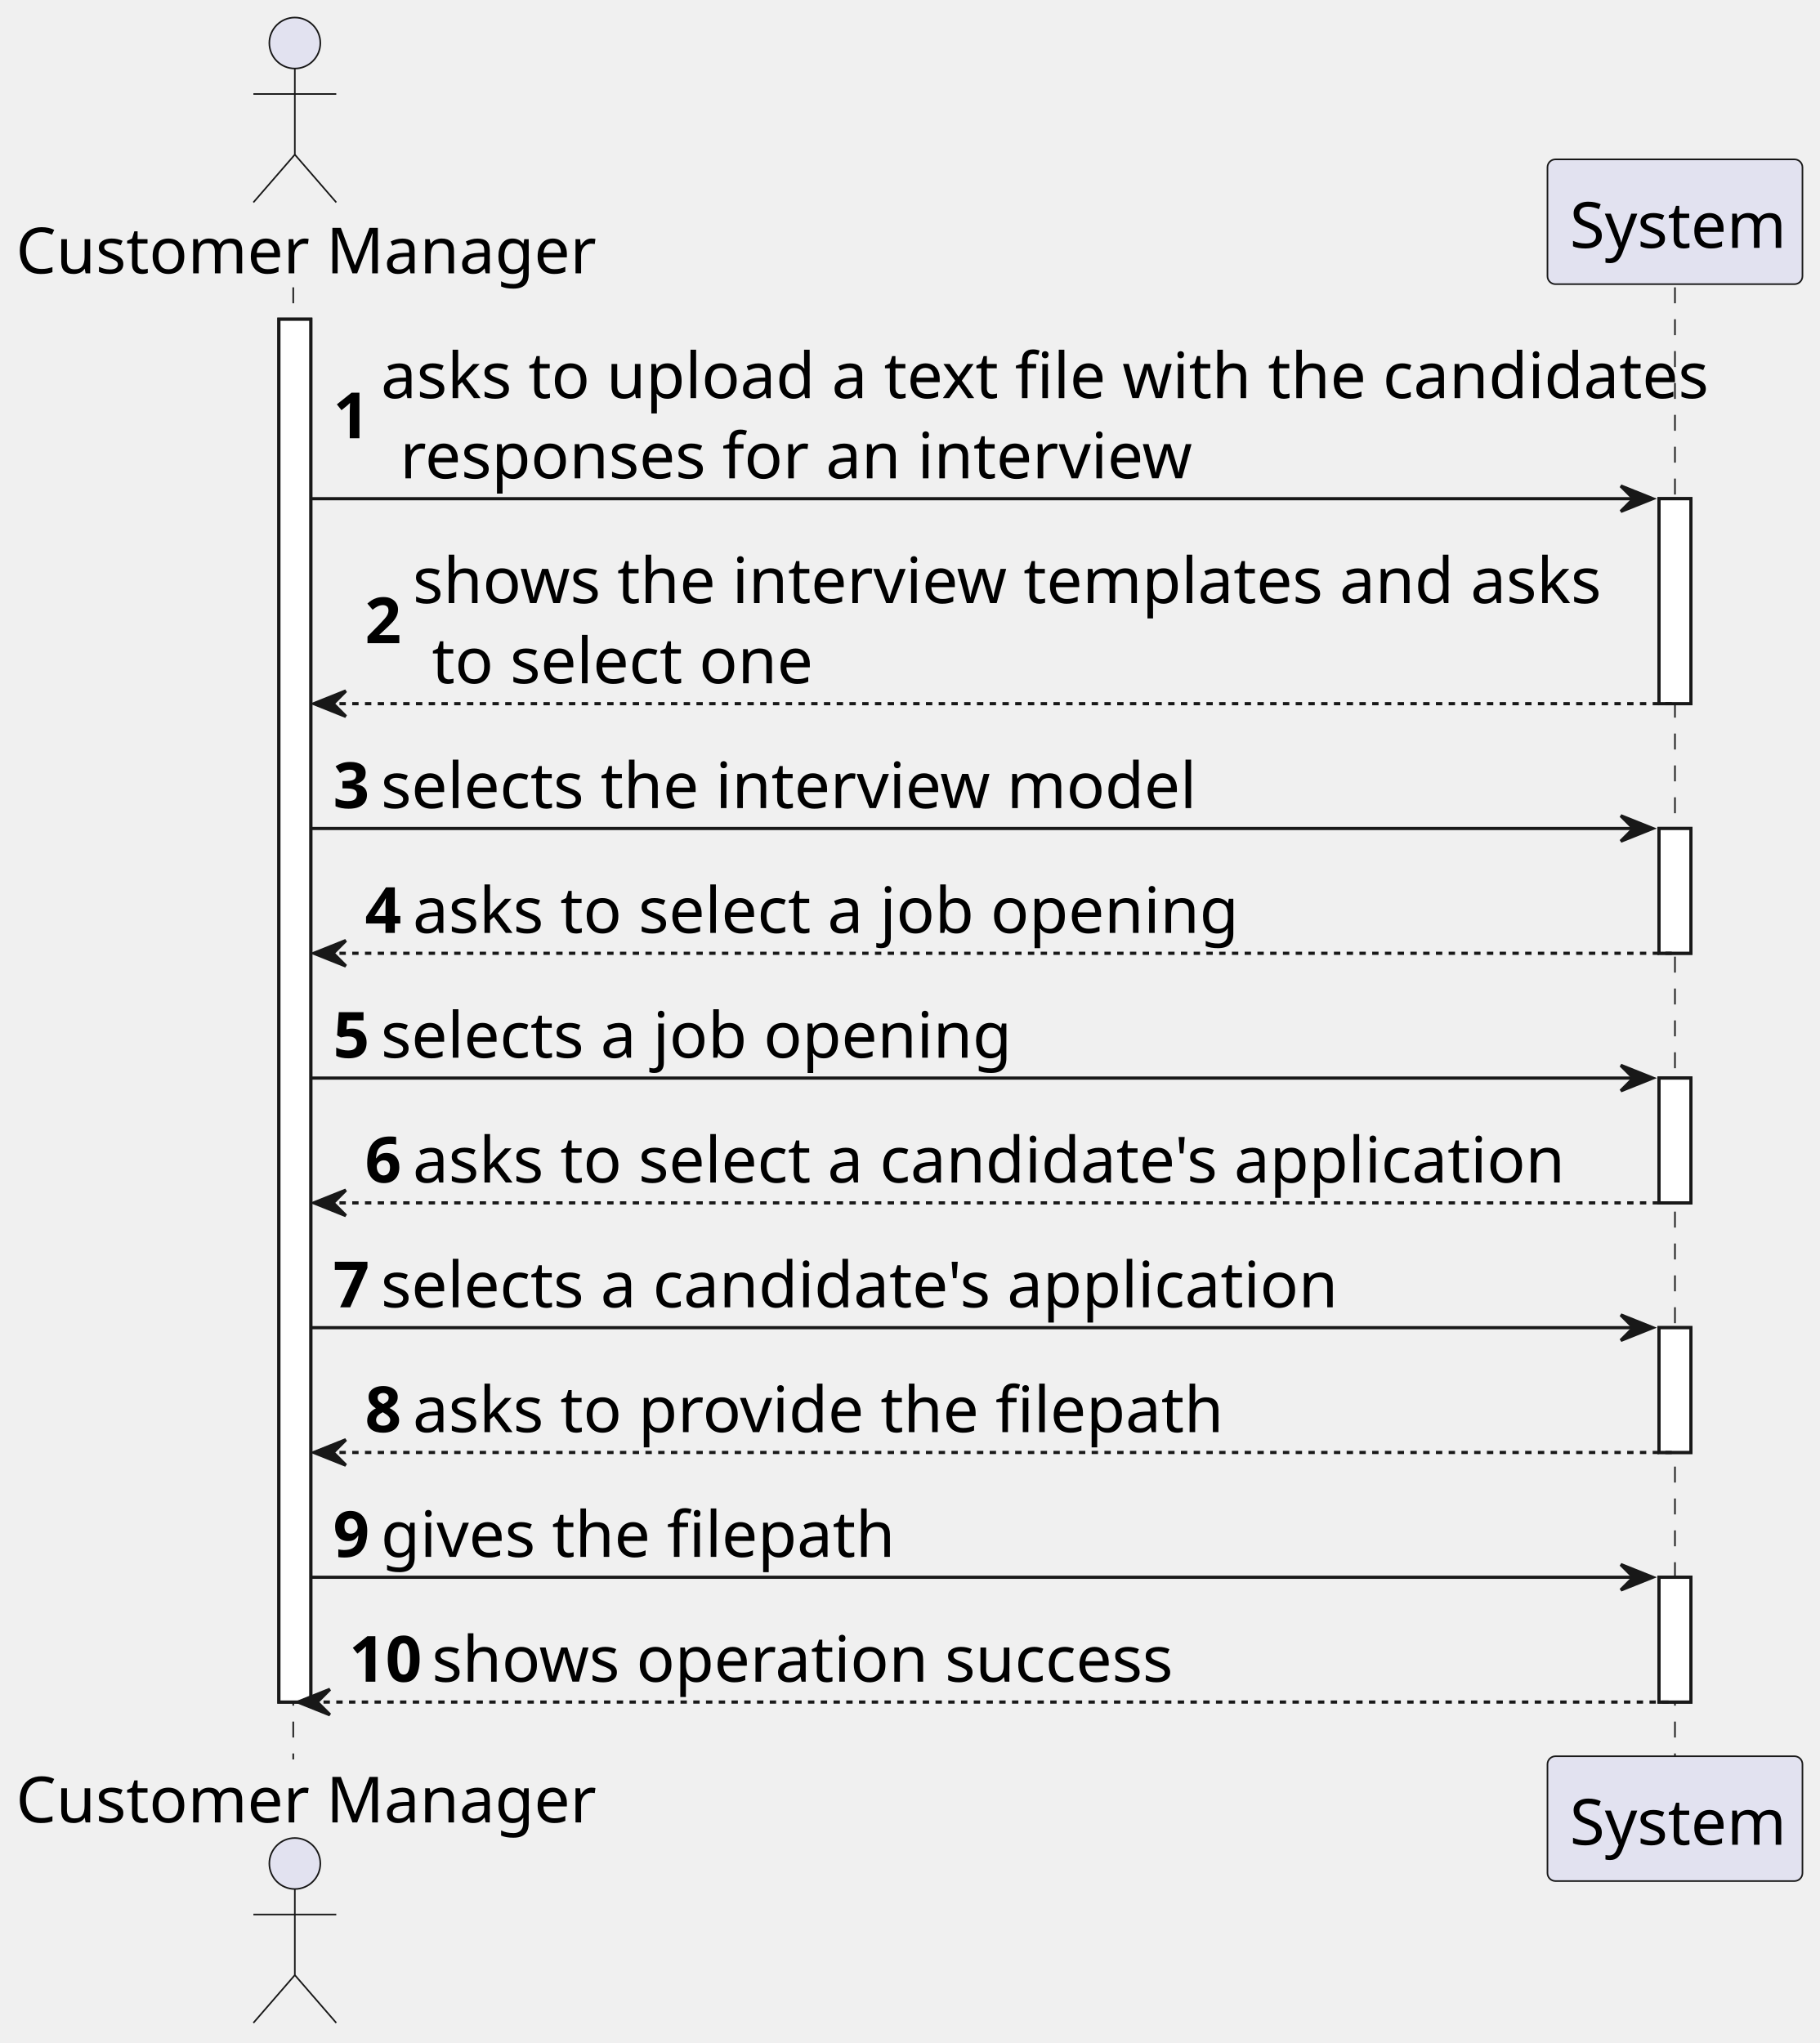
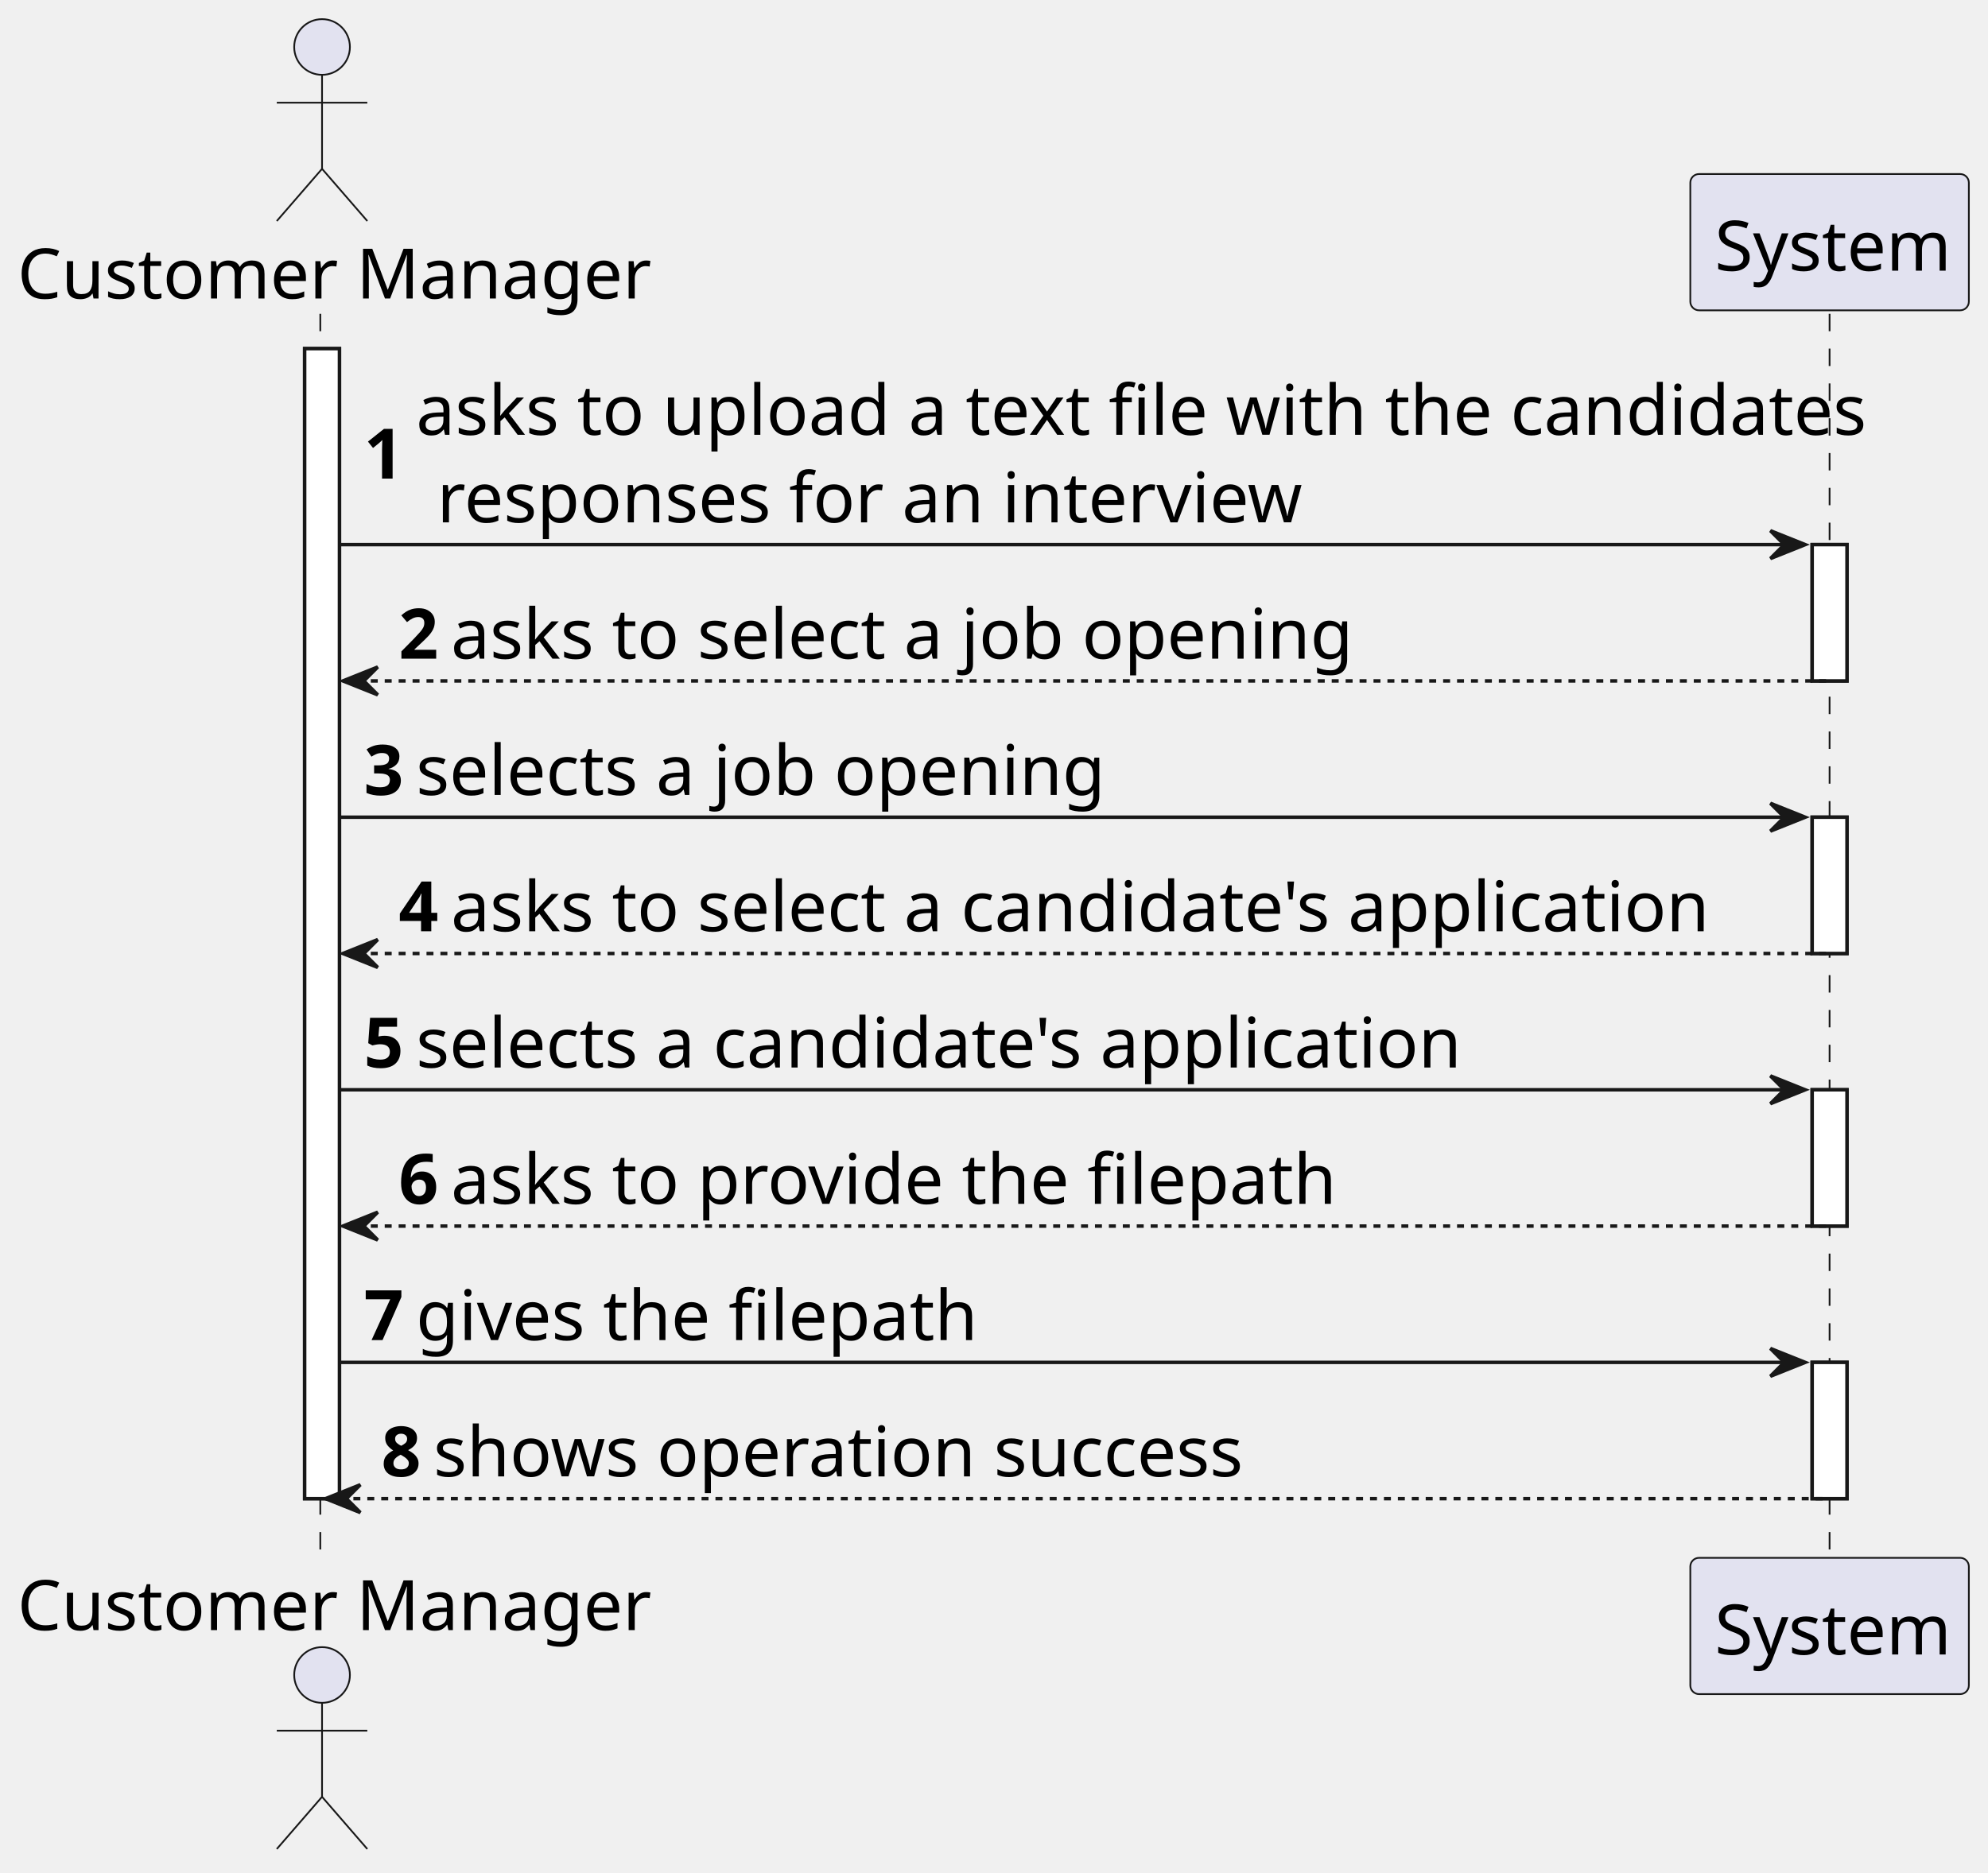
- <svg xmlns="http://www.w3.org/2000/svg" contentStyleType="text/css" height="641px" preserveAspectRatio="none" style="width:571px;height:641px;background:#FFFFFF;" version="1.1" viewBox="0 0 571 641" width="571px" zoomAndPan="magnify">
+ <svg xmlns="http://www.w3.org/2000/svg" contentStyleType="text/css" height="538px" preserveAspectRatio="none" style="width:571px;height:538px;background:#FFFFFF;" version="1.1" viewBox="0 0 571 538" width="571px" zoomAndPan="magnify">
  <defs />
  <g>
-     <rect fill="#FFFFFF" height="433.875" style="stroke:#181818;stroke-width:1.0;" width="10" x="87.5" y="100.156" />
-     <rect fill="#FFFFFF" height="64.312" style="stroke:#181818;stroke-width:1.0;" width="10" x="520.5" y="156.469" />
-     <rect fill="#FFFFFF" height="39.156" style="stroke:#181818;stroke-width:1.0;" width="10" x="520.5" y="259.938" />
-     <rect fill="#FFFFFF" height="39.156" style="stroke:#181818;stroke-width:1.0;" width="10" x="520.5" y="338.25" />
-     <rect fill="#FFFFFF" height="39.156" style="stroke:#181818;stroke-width:1.0;" width="10" x="520.5" y="416.562" />
-     <rect fill="#FFFFFF" height="39.156" style="stroke:#181818;stroke-width:1.0;" width="10" x="520.5" y="494.875" />
-     <line style="stroke:#181818;stroke-width:0.5;stroke-dasharray:5.0,5.0;" x1="92" x2="92" y1="90.156" y2="552.031" />
-     <line style="stroke:#181818;stroke-width:0.5;stroke-dasharray:5.0,5.0;" x1="525.5" x2="525.5" y1="90.156" y2="552.031" />
+     <rect fill="#FFFFFF" height="330.406" style="stroke:#181818;stroke-width:1.0;" width="10" x="87.5" y="100.156" />
+     <rect fill="#FFFFFF" height="39.156" style="stroke:#181818;stroke-width:1.0;" width="10" x="520.5" y="156.469" />
+     <rect fill="#FFFFFF" height="39.156" style="stroke:#181818;stroke-width:1.0;" width="10" x="520.5" y="234.781" />
+     <rect fill="#FFFFFF" height="39.156" style="stroke:#181818;stroke-width:1.0;" width="10" x="520.5" y="313.094" />
+     <rect fill="#FFFFFF" height="39.156" style="stroke:#181818;stroke-width:1.0;" width="10" x="520.5" y="391.406" />
+     <line style="stroke:#181818;stroke-width:0.5;stroke-dasharray:5.0,5.0;" x1="92" x2="92" y1="90.156" y2="448.562" />
+     <line style="stroke:#181818;stroke-width:0.5;stroke-dasharray:5.0,5.0;" x1="525.5" x2="525.5" y1="90.156" y2="448.562" />
    <text fill="#000000" font-family="sans-serif" font-size="20" lengthAdjust="spacing" textLength="169" x="5" y="85.762">Customer Manager</text>
    <ellipse cx="92.5" cy="13.5" fill="#E2E2F0" rx="8" ry="8" style="stroke:#181818;stroke-width:0.5;" />
    <path d="M92.5,21.5 L92.5,48.5 M79.5,29.5 L105.5,29.5 M92.5,48.5 L79.5,63.5 M92.5,48.5 L105.5,63.5 " fill="none" style="stroke:#181818;stroke-width:0.5;" />
-     <text fill="#000000" font-family="sans-serif" font-size="20" lengthAdjust="spacing" textLength="169" x="5" y="571.793">Customer Manager</text>
-     <ellipse cx="92.5" cy="584.688" fill="#E2E2F0" rx="8" ry="8" style="stroke:#181818;stroke-width:0.5;" />
-     <path d="M92.5,592.688 L92.5,619.688 M79.5,600.688 L105.5,600.688 M92.5,619.688 L79.5,634.688 M92.5,619.688 L105.5,634.688 " fill="none" style="stroke:#181818;stroke-width:0.5;" />
+     <text fill="#000000" font-family="sans-serif" font-size="20" lengthAdjust="spacing" textLength="169" x="5" y="468.324">Customer Manager</text>
+     <ellipse cx="92.5" cy="481.219" fill="#E2E2F0" rx="8" ry="8" style="stroke:#181818;stroke-width:0.5;" />
+     <path d="M92.5,489.219 L92.5,516.219 M79.5,497.219 L105.5,497.219 M92.5,516.219 L79.5,531.219 M92.5,516.219 L105.5,531.219 " fill="none" style="stroke:#181818;stroke-width:0.5;" />
    <rect fill="#E2E2F0" height="39.156" rx="2.5" ry="2.5" style="stroke:#181818;stroke-width:0.5;" width="80" x="485.5" y="50" />
    <text fill="#000000" font-family="sans-serif" font-size="20" lengthAdjust="spacing" textLength="66" x="492.5" y="77.762">System</text>
-     <rect fill="#E2E2F0" height="39.156" rx="2.5" ry="2.5" style="stroke:#181818;stroke-width:0.5;" width="80" x="485.5" y="551.031" />
-     <text fill="#000000" font-family="sans-serif" font-size="20" lengthAdjust="spacing" textLength="66" x="492.5" y="578.793">System</text>
-     <rect fill="#FFFFFF" height="433.875" style="stroke:#181818;stroke-width:1.0;" width="10" x="87.5" y="100.156" />
-     <rect fill="#FFFFFF" height="64.312" style="stroke:#181818;stroke-width:1.0;" width="10" x="520.5" y="156.469" />
-     <rect fill="#FFFFFF" height="39.156" style="stroke:#181818;stroke-width:1.0;" width="10" x="520.5" y="259.938" />
-     <rect fill="#FFFFFF" height="39.156" style="stroke:#181818;stroke-width:1.0;" width="10" x="520.5" y="338.25" />
-     <rect fill="#FFFFFF" height="39.156" style="stroke:#181818;stroke-width:1.0;" width="10" x="520.5" y="416.562" />
-     <rect fill="#FFFFFF" height="39.156" style="stroke:#181818;stroke-width:1.0;" width="10" x="520.5" y="494.875" />
+     <rect fill="#E2E2F0" height="39.156" rx="2.5" ry="2.5" style="stroke:#181818;stroke-width:0.5;" width="80" x="485.5" y="447.562" />
+     <text fill="#000000" font-family="sans-serif" font-size="20" lengthAdjust="spacing" textLength="66" x="492.5" y="475.324">System</text>
+     <rect fill="#FFFFFF" height="330.406" style="stroke:#181818;stroke-width:1.0;" width="10" x="87.5" y="100.156" />
+     <rect fill="#FFFFFF" height="39.156" style="stroke:#181818;stroke-width:1.0;" width="10" x="520.5" y="156.469" />
+     <rect fill="#FFFFFF" height="39.156" style="stroke:#181818;stroke-width:1.0;" width="10" x="520.5" y="234.781" />
+     <rect fill="#FFFFFF" height="39.156" style="stroke:#181818;stroke-width:1.0;" width="10" x="520.5" y="313.094" />
+     <rect fill="#FFFFFF" height="39.156" style="stroke:#181818;stroke-width:1.0;" width="10" x="520.5" y="391.406" />
    <polygon fill="#181818" points="508.5,152.469,518.5,156.469,508.5,160.469,512.5,156.469" style="stroke:#181818;stroke-width:1.0;" />
    <line style="stroke:#181818;stroke-width:1.0;" x1="97.5" x2="514.5" y1="156.469" y2="156.469" />
    <text fill="#000000" font-family="sans-serif" font-size="20" font-weight="bold" lengthAdjust="spacing" textLength="11" x="104.5" y="137.496">1</text>
    <text fill="#000000" font-family="sans-serif" font-size="20" lengthAdjust="spacing" textLength="389" x="119.5" y="124.918">asks to upload a text file with the candidates</text>
    <text fill="#000000" font-family="sans-serif" font-size="20" lengthAdjust="spacing" textLength="231" x="125.5" y="150.074">responses for an interview</text>
-     <polygon fill="#181818" points="108.5,216.781,98.5,220.781,108.5,224.781,104.5,220.781" style="stroke:#181818;stroke-width:1.0;" />
-     <line style="stroke:#181818;stroke-width:1.0;stroke-dasharray:2.0,2.0;" x1="102.5" x2="524.5" y1="220.781" y2="220.781" />
-     <text fill="#000000" font-family="sans-serif" font-size="20" font-weight="bold" lengthAdjust="spacing" textLength="11" x="114.5" y="201.809">2</text>
-     <text fill="#000000" font-family="sans-serif" font-size="20" lengthAdjust="spacing" textLength="349" x="129.5" y="189.231">shows the interview templates and asks</text>
-     <text fill="#000000" font-family="sans-serif" font-size="20" lengthAdjust="spacing" textLength="113" x="135.5" y="214.387">to select one</text>
-     <polygon fill="#181818" points="508.5,255.938,518.5,259.938,508.5,263.938,512.5,259.938" style="stroke:#181818;stroke-width:1.0;" />
-     <line style="stroke:#181818;stroke-width:1.0;" x1="97.5" x2="514.5" y1="259.938" y2="259.938" />
-     <text fill="#000000" font-family="sans-serif" font-size="20" font-weight="bold" lengthAdjust="spacing" textLength="11" x="104.5" y="253.543">3</text>
-     <text fill="#000000" font-family="sans-serif" font-size="20" lengthAdjust="spacing" textLength="237" x="119.5" y="253.543">selects the interview model</text>
-     <polygon fill="#181818" points="108.5,295.094,98.5,299.094,108.5,303.094,104.5,299.094" style="stroke:#181818;stroke-width:1.0;" />
-     <line style="stroke:#181818;stroke-width:1.0;stroke-dasharray:2.0,2.0;" x1="102.5" x2="524.5" y1="299.094" y2="299.094" />
-     <text fill="#000000" font-family="sans-serif" font-size="20" font-weight="bold" lengthAdjust="spacing" textLength="11" x="114.5" y="292.699">4</text>
-     <text fill="#000000" font-family="sans-serif" font-size="20" lengthAdjust="spacing" textLength="245" x="129.5" y="292.699">asks to select a job opening</text>
-     <polygon fill="#181818" points="508.5,334.25,518.5,338.25,508.5,342.25,512.5,338.25" style="stroke:#181818;stroke-width:1.0;" />
-     <line style="stroke:#181818;stroke-width:1.0;" x1="97.5" x2="514.5" y1="338.25" y2="338.25" />
-     <text fill="#000000" font-family="sans-serif" font-size="20" font-weight="bold" lengthAdjust="spacing" textLength="11" x="104.5" y="331.856">5</text>
-     <text fill="#000000" font-family="sans-serif" font-size="20" lengthAdjust="spacing" textLength="185" x="119.5" y="331.856">selects a job opening</text>
-     <polygon fill="#181818" points="108.5,373.406,98.5,377.406,108.5,381.406,104.5,377.406" style="stroke:#181818;stroke-width:1.0;" />
-     <line style="stroke:#181818;stroke-width:1.0;stroke-dasharray:2.0,2.0;" x1="102.5" x2="524.5" y1="377.406" y2="377.406" />
-     <text fill="#000000" font-family="sans-serif" font-size="20" font-weight="bold" lengthAdjust="spacing" textLength="11" x="114.5" y="371.012">6</text>
-     <text fill="#000000" font-family="sans-serif" font-size="20" lengthAdjust="spacing" textLength="343" x="129.5" y="371.012">asks to select a candidate's application</text>
-     <polygon fill="#181818" points="508.5,412.562,518.5,416.562,508.5,420.562,512.5,416.562" style="stroke:#181818;stroke-width:1.0;" />
-     <line style="stroke:#181818;stroke-width:1.0;" x1="97.5" x2="514.5" y1="416.562" y2="416.562" />
-     <text fill="#000000" font-family="sans-serif" font-size="20" font-weight="bold" lengthAdjust="spacing" textLength="11" x="104.5" y="410.168">7</text>
-     <text fill="#000000" font-family="sans-serif" font-size="20" lengthAdjust="spacing" textLength="283" x="119.5" y="410.168">selects a candidate's application</text>
-     <polygon fill="#181818" points="108.5,451.719,98.5,455.719,108.5,459.719,104.5,455.719" style="stroke:#181818;stroke-width:1.0;" />
-     <line style="stroke:#181818;stroke-width:1.0;stroke-dasharray:2.0,2.0;" x1="102.5" x2="524.5" y1="455.719" y2="455.719" />
-     <text fill="#000000" font-family="sans-serif" font-size="20" font-weight="bold" lengthAdjust="spacing" textLength="11" x="114.5" y="449.324">8</text>
-     <text fill="#000000" font-family="sans-serif" font-size="20" lengthAdjust="spacing" textLength="236" x="129.5" y="449.324">asks to provide the filepath</text>
-     <polygon fill="#181818" points="508.5,490.875,518.5,494.875,508.5,498.875,512.5,494.875" style="stroke:#181818;stroke-width:1.0;" />
-     <line style="stroke:#181818;stroke-width:1.0;" x1="97.5" x2="514.5" y1="494.875" y2="494.875" />
-     <text fill="#000000" font-family="sans-serif" font-size="20" font-weight="bold" lengthAdjust="spacing" textLength="11" x="104.5" y="488.481">9</text>
-     <text fill="#000000" font-family="sans-serif" font-size="20" lengthAdjust="spacing" textLength="147" x="119.5" y="488.481">gives the filepath</text>
-     <polygon fill="#181818" points="103.5,530.031,93.5,534.031,103.5,538.031,99.5,534.031" style="stroke:#181818;stroke-width:1.0;" />
-     <line style="stroke:#181818;stroke-width:1.0;stroke-dasharray:2.0,2.0;" x1="97.5" x2="524.5" y1="534.031" y2="534.031" />
-     <text fill="#000000" font-family="sans-serif" font-size="20" font-weight="bold" lengthAdjust="spacing" textLength="22" x="109.5" y="527.637">10</text>
-     <text fill="#000000" font-family="sans-serif" font-size="20" lengthAdjust="spacing" textLength="221" x="135.5" y="527.637">shows operation success</text>
+     <polygon fill="#181818" points="108.5,191.625,98.5,195.625,108.5,199.625,104.5,195.625" style="stroke:#181818;stroke-width:1.0;" />
+     <line style="stroke:#181818;stroke-width:1.0;stroke-dasharray:2.0,2.0;" x1="102.5" x2="524.5" y1="195.625" y2="195.625" />
+     <text fill="#000000" font-family="sans-serif" font-size="20" font-weight="bold" lengthAdjust="spacing" textLength="11" x="114.5" y="189.231">2</text>
+     <text fill="#000000" font-family="sans-serif" font-size="20" lengthAdjust="spacing" textLength="245" x="129.5" y="189.231">asks to select a job opening</text>
+     <polygon fill="#181818" points="508.5,230.781,518.5,234.781,508.5,238.781,512.5,234.781" style="stroke:#181818;stroke-width:1.0;" />
+     <line style="stroke:#181818;stroke-width:1.0;" x1="97.5" x2="514.5" y1="234.781" y2="234.781" />
+     <text fill="#000000" font-family="sans-serif" font-size="20" font-weight="bold" lengthAdjust="spacing" textLength="11" x="104.5" y="228.387">3</text>
+     <text fill="#000000" font-family="sans-serif" font-size="20" lengthAdjust="spacing" textLength="185" x="119.5" y="228.387">selects a job opening</text>
+     <polygon fill="#181818" points="108.5,269.938,98.5,273.938,108.5,277.938,104.5,273.938" style="stroke:#181818;stroke-width:1.0;" />
+     <line style="stroke:#181818;stroke-width:1.0;stroke-dasharray:2.0,2.0;" x1="102.5" x2="524.5" y1="273.938" y2="273.938" />
+     <text fill="#000000" font-family="sans-serif" font-size="20" font-weight="bold" lengthAdjust="spacing" textLength="11" x="114.5" y="267.543">4</text>
+     <text fill="#000000" font-family="sans-serif" font-size="20" lengthAdjust="spacing" textLength="343" x="129.5" y="267.543">asks to select a candidate's application</text>
+     <polygon fill="#181818" points="508.5,309.094,518.5,313.094,508.5,317.094,512.5,313.094" style="stroke:#181818;stroke-width:1.0;" />
+     <line style="stroke:#181818;stroke-width:1.0;" x1="97.5" x2="514.5" y1="313.094" y2="313.094" />
+     <text fill="#000000" font-family="sans-serif" font-size="20" font-weight="bold" lengthAdjust="spacing" textLength="11" x="104.5" y="306.699">5</text>
+     <text fill="#000000" font-family="sans-serif" font-size="20" lengthAdjust="spacing" textLength="283" x="119.5" y="306.699">selects a candidate's application</text>
+     <polygon fill="#181818" points="108.5,348.25,98.5,352.25,108.5,356.25,104.5,352.25" style="stroke:#181818;stroke-width:1.0;" />
+     <line style="stroke:#181818;stroke-width:1.0;stroke-dasharray:2.0,2.0;" x1="102.5" x2="524.5" y1="352.25" y2="352.25" />
+     <text fill="#000000" font-family="sans-serif" font-size="20" font-weight="bold" lengthAdjust="spacing" textLength="11" x="114.5" y="345.856">6</text>
+     <text fill="#000000" font-family="sans-serif" font-size="20" lengthAdjust="spacing" textLength="236" x="129.5" y="345.856">asks to provide the filepath</text>
+     <polygon fill="#181818" points="508.5,387.406,518.5,391.406,508.5,395.406,512.5,391.406" style="stroke:#181818;stroke-width:1.0;" />
+     <line style="stroke:#181818;stroke-width:1.0;" x1="97.5" x2="514.5" y1="391.406" y2="391.406" />
+     <text fill="#000000" font-family="sans-serif" font-size="20" font-weight="bold" lengthAdjust="spacing" textLength="11" x="104.5" y="385.012">7</text>
+     <text fill="#000000" font-family="sans-serif" font-size="20" lengthAdjust="spacing" textLength="147" x="119.5" y="385.012">gives the filepath</text>
+     <polygon fill="#181818" points="103.5,426.562,93.5,430.562,103.5,434.562,99.5,430.562" style="stroke:#181818;stroke-width:1.0;" />
+     <line style="stroke:#181818;stroke-width:1.0;stroke-dasharray:2.0,2.0;" x1="97.5" x2="524.5" y1="430.562" y2="430.562" />
+     <text fill="#000000" font-family="sans-serif" font-size="20" font-weight="bold" lengthAdjust="spacing" textLength="11" x="109.5" y="424.168">8</text>
+     <text fill="#000000" font-family="sans-serif" font-size="20" lengthAdjust="spacing" textLength="221" x="124.5" y="424.168">shows operation success</text>
  </g>
</svg>
